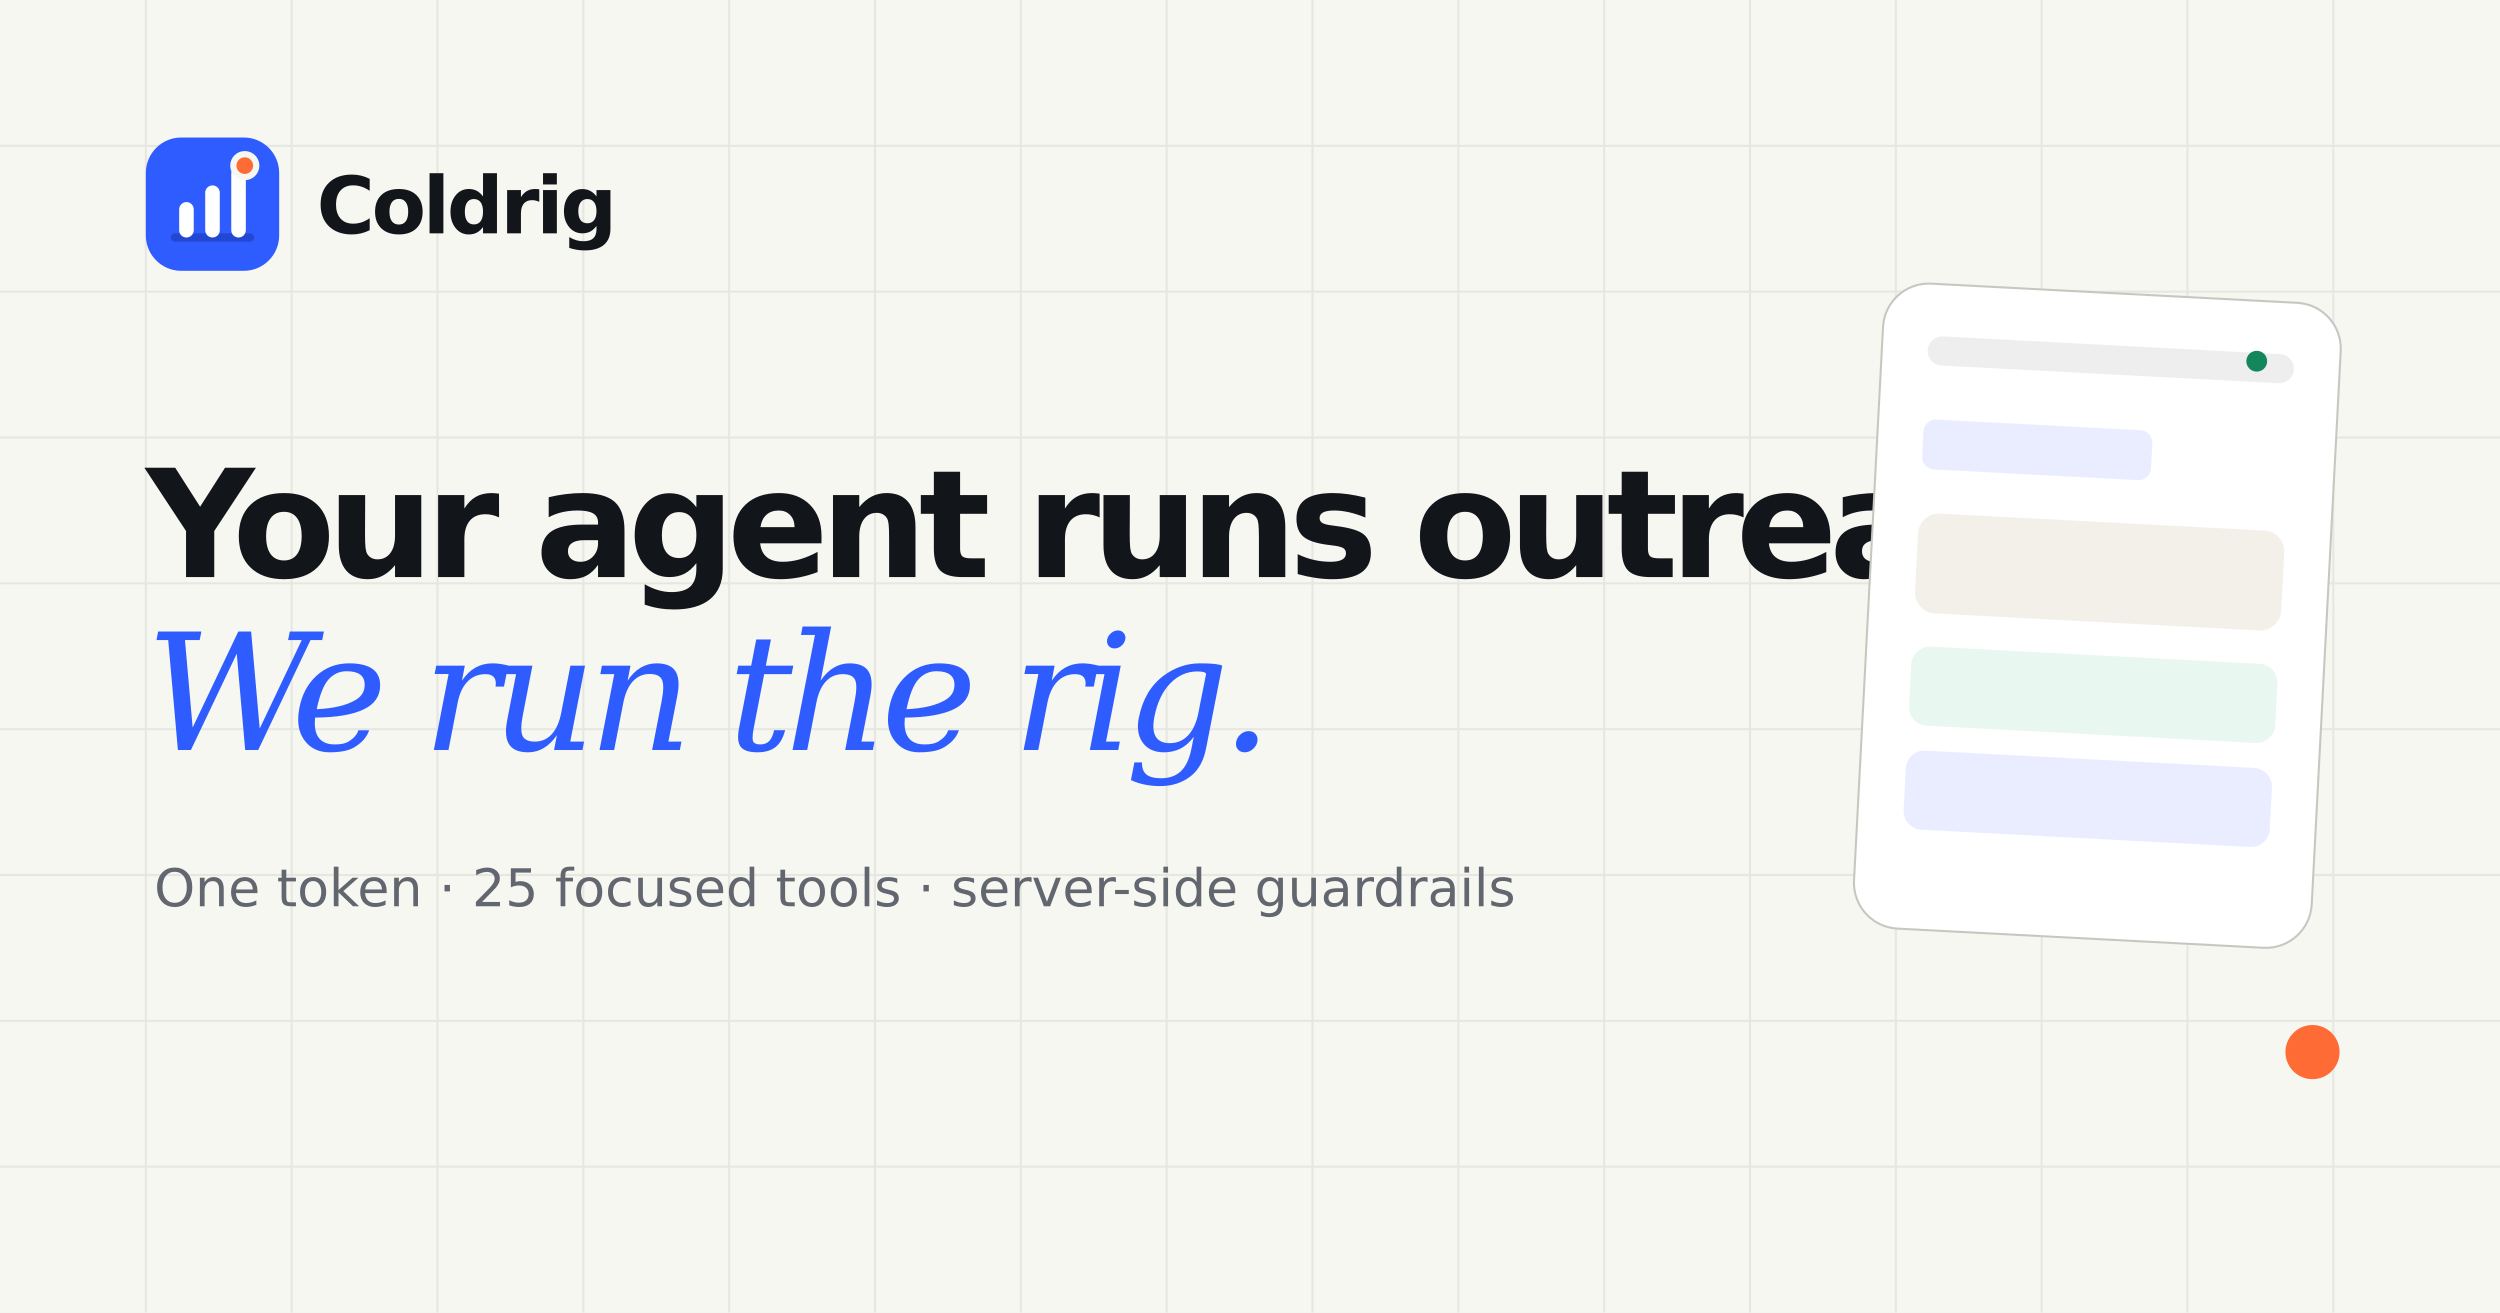
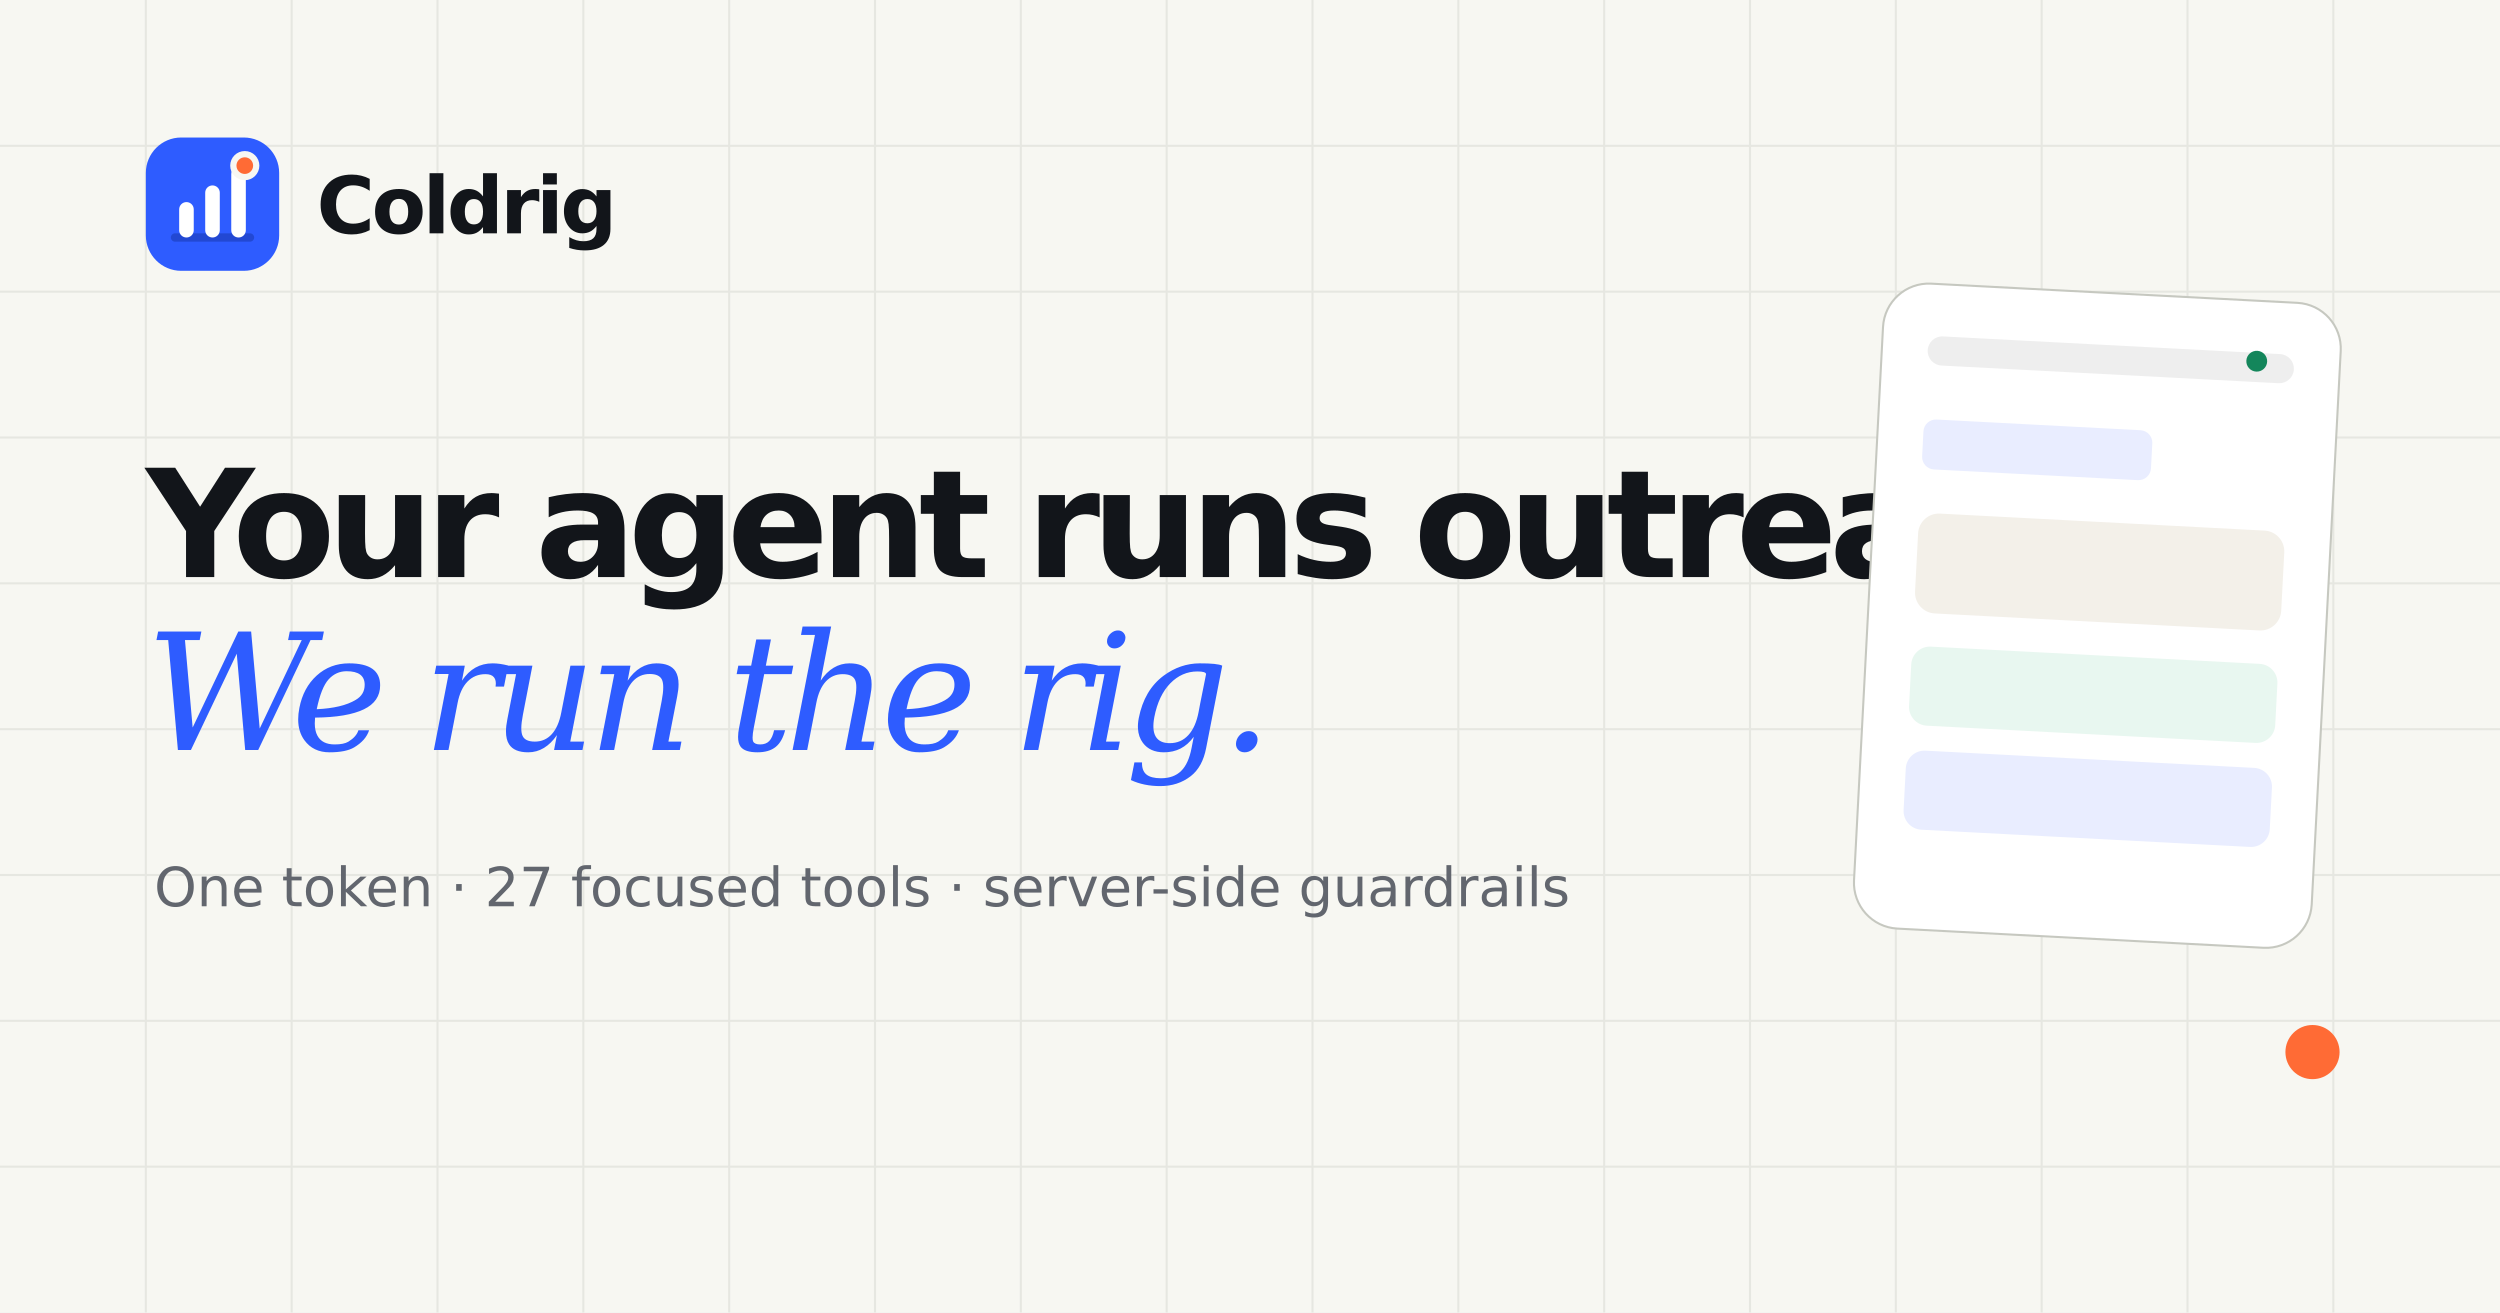
<svg xmlns="http://www.w3.org/2000/svg" width="1200" height="630" viewBox="0 0 1200 630">
  <rect width="1200" height="630" fill="#F7F7F2" />
  <g opacity=".55" stroke="#D9DAD3">
    <path d="M0 70h1200M0 140h1200M0 210h1200M0 280h1200M0 350h1200M0 420h1200M0 490h1200M0 560h1200" />
    <path d="M70 0v630M140 0v630M210 0v630M280 0v630M350 0v630M420 0v630M490 0v630M560 0v630M630 0v630M700 0v630M770 0v630M840 0v630M910 0v630M980 0v630M1050 0v630M1120 0v630" />
  </g>
  <rect x="70" y="66" width="64" height="64" rx="17" fill="#2E5CFF" />
  <path d="M84 114h36" stroke="#1839AF" stroke-width="4" stroke-linecap="round" opacity=".55" />
  <rect x="86" y="97" width="7" height="17" rx="3.5" fill="#fff" />
  <rect x="98.5" y="89" width="7" height="25" rx="3.5" fill="#fff" />
  <rect x="111" y="80" width="7" height="34" rx="3.5" fill="#fff" />
  <circle cx="117.5" cy="79.5" r="5.5" fill="#FF6B35" stroke="#F7F7F2" stroke-width="3" />
  <text x="152" y="112" fill="#12151A" font-family="DejaVu Sans" font-size="38" font-weight="700" letter-spacing="-1.5">Coldrig</text>
  <text x="70" y="277" fill="#12151A" font-family="DejaVu Sans" font-size="72" font-weight="700" letter-spacing="-4">Your agent runs outreach.</text>
  <text x="70" y="360" fill="#2E5CFF" font-family="DejaVu Serif" font-size="78" font-style="italic" letter-spacing="-4">We run the rig.</text>
-   <text x="74" y="435" fill="#62666E" font-family="DejaVu Sans" font-size="25">One token · 25 focused tools · server-side guardrails</text>
+   <text x="74" y="435" fill="#62666E" font-family="DejaVu Sans" font-size="26">One token · 27 focused tools · server-side guardrails</text>
  <g transform="translate(905 135) rotate(3)">
    <rect width="220" height="310" rx="22" fill="#fff" stroke="#C6C8C0" />
    <rect x="22" y="25" width="176" height="14" rx="7" fill="#EEEEEE" />
    <rect x="22" y="65" width="110" height="24" rx="6" fill="#E9EDFF" />
    <rect x="22" y="110" width="176" height="48" rx="10" fill="#F3F0E9" />
    <rect x="22" y="174" width="176" height="38" rx="9" fill="#E8F7F0" />
    <rect x="22" y="224" width="176" height="38" rx="9" fill="#E9EDFF" />
    <circle cx="180" cy="29" r="5" fill="#14865B" />
  </g>
  <circle cx="1110" cy="505" r="13" fill="#FF6B35" />
</svg>
